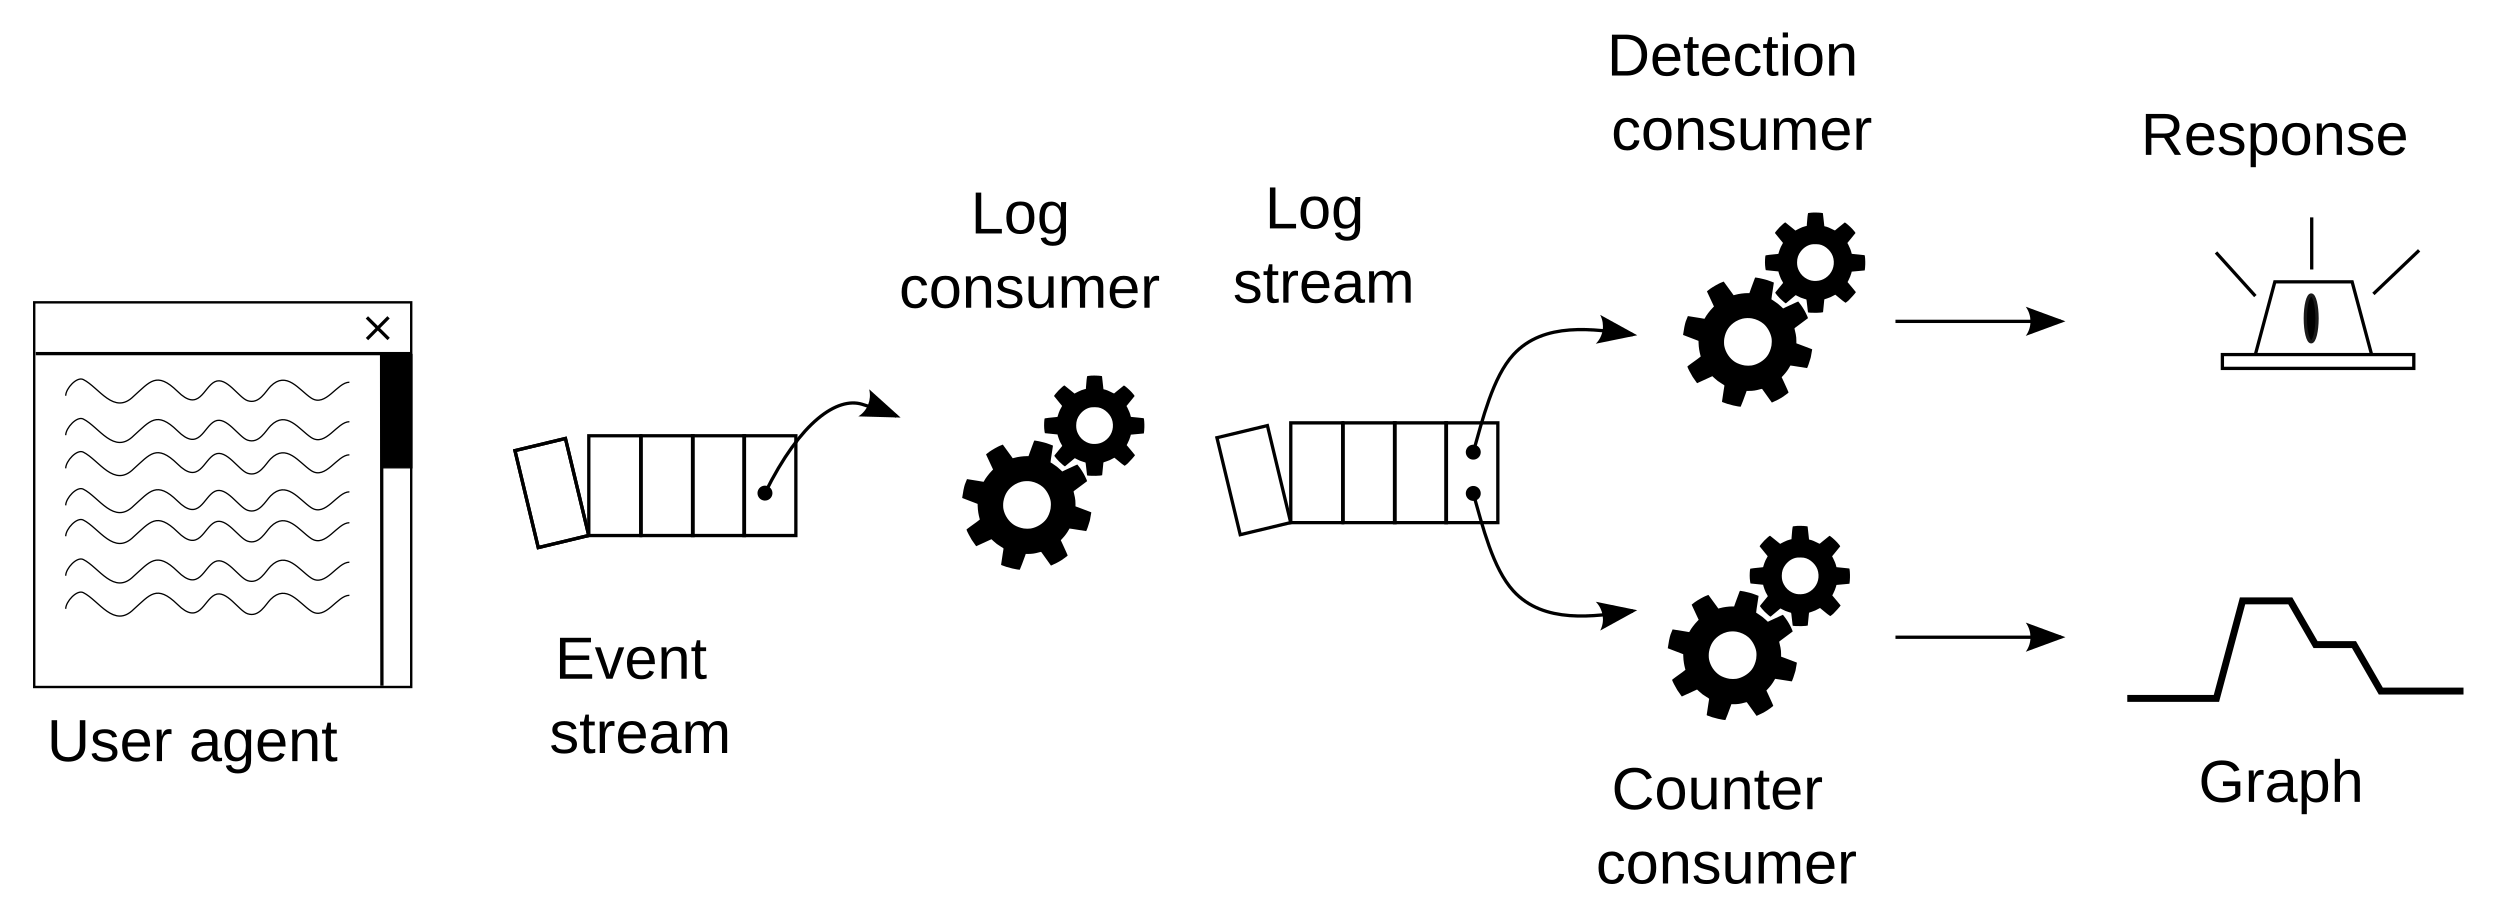
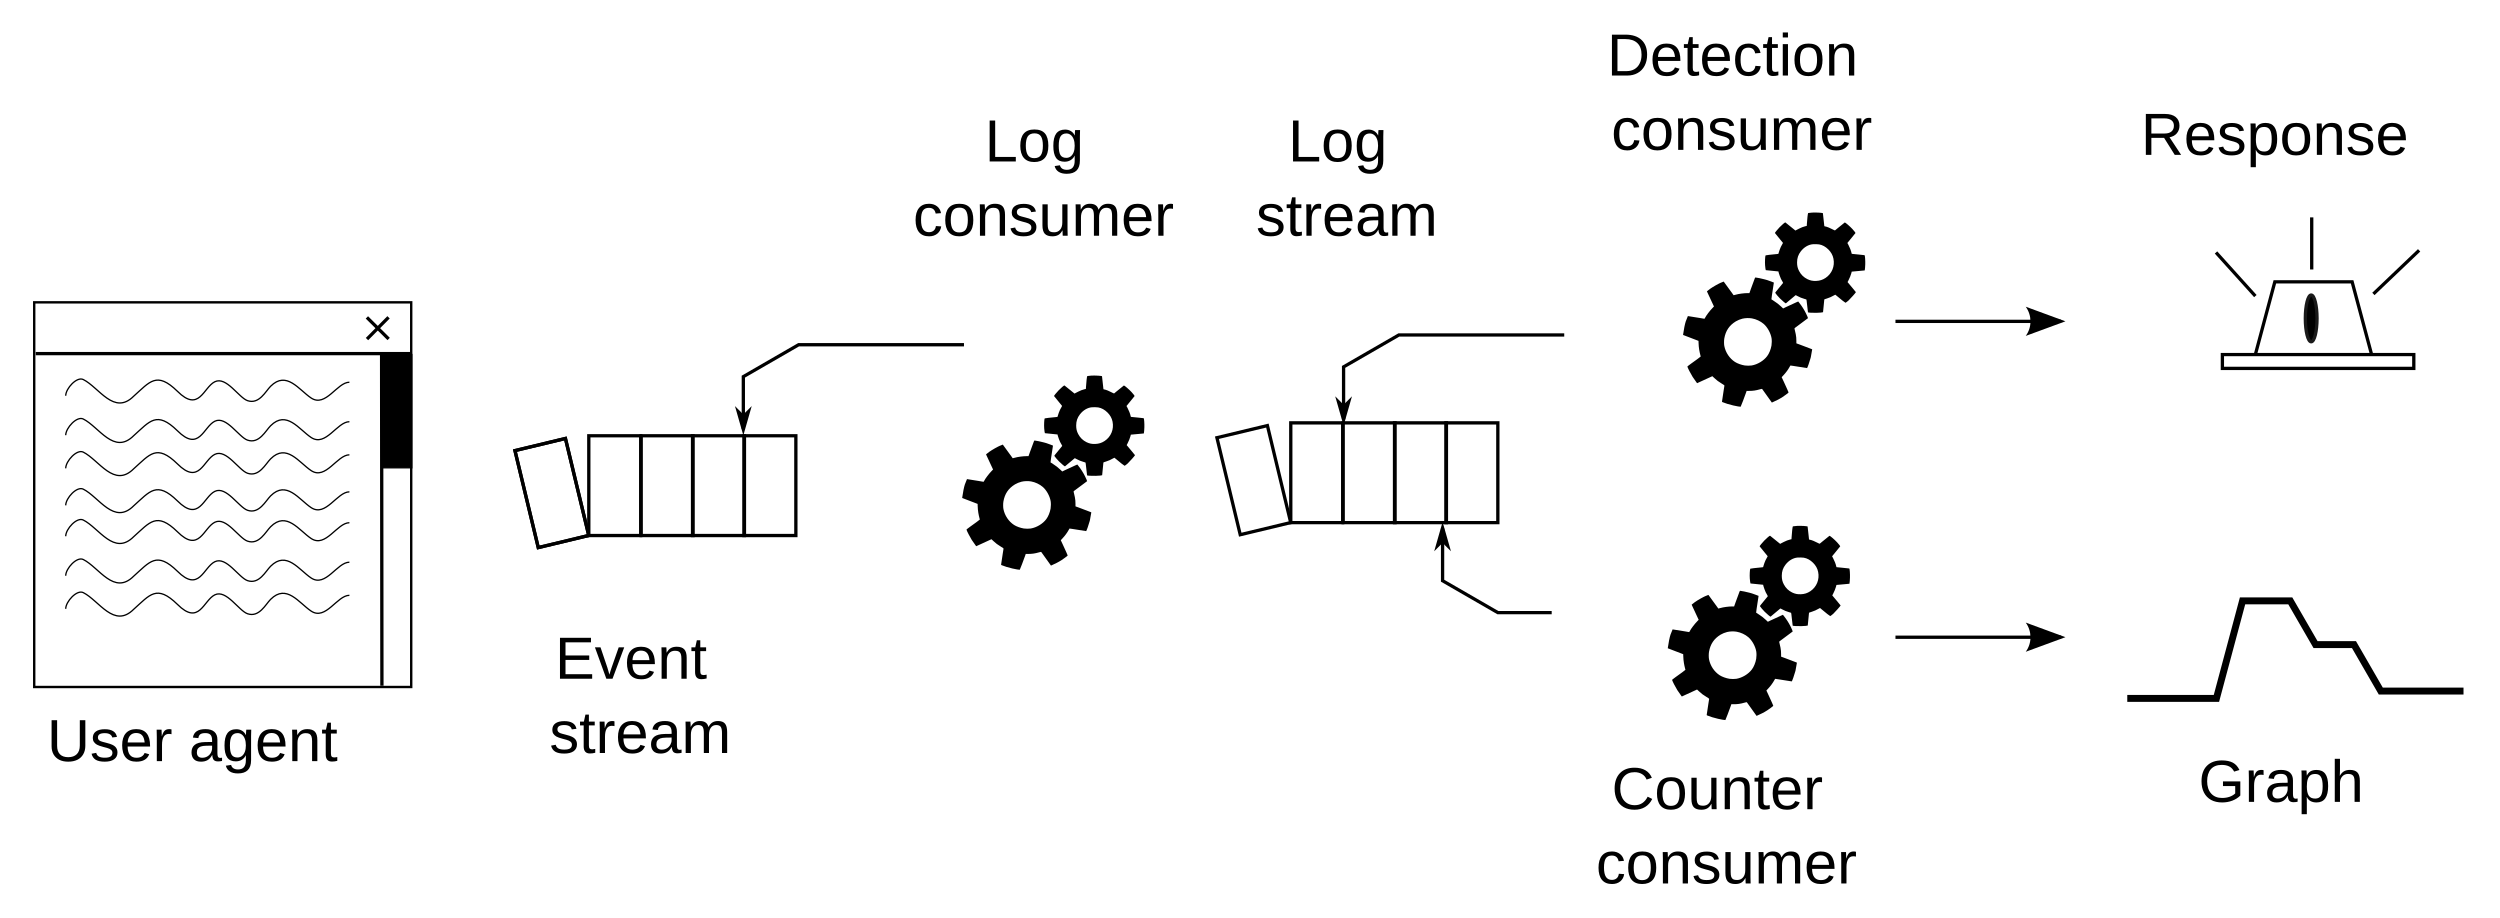
<svg xmlns="http://www.w3.org/2000/svg" width="757.221" height="277.802" id="svg2" version="1.1">
  <defs id="defs4">
+     <marker orient="auto" refY="0.0" refX="0.0" id="Arrow1Mstart" style="overflow:visible">
+       <path id="path3940" d="M 0.0,0.0 L 5.0,-5.0 L -12.5,0.0 L 5.0,5.0 L 0.0,0.0 z " style="fill-rule:evenodd;stroke:#000000;stroke-width:1.0pt" transform="scale(0.4) translate(10,0)" />
+     </marker>
    <marker orient="auto" refY="0" refX="0" id="Arrow2Mend" style="overflow:visible">
      <path id="path4018" style="fill-rule:evenodd;stroke-width:0.625;stroke-linejoin:round" d="M 8.719,4.034 -2.207,0.016 8.719,-4.002 c -1.745,2.372 -1.735,5.617 -6e-7,8.035 z" transform="scale(-0.6,-0.6)" />
    </marker>
    <marker orient="auto" refY="0" refX="0" id="DotM" style="overflow:visible">
      <path id="path4055" d="m -2.5,-1 c 0,2.76 -2.24,5 -5,5 -2.76,0 -5,-2.24 -5,-5 0,-2.76 2.24,-5 5,-5 2.76,0 5,2.24 5,5 z" style="fill-rule:evenodd;stroke:#000000;stroke-width:1pt" transform="matrix(0.4,0,0,0.4,2.96,0.4)" />
    </marker>
    <marker orient="auto" refY="0" refX="0" id="DotS" style="overflow:visible">
      <path id="path4058" d="m -2.5,-1 c 0,2.76 -2.24,5 -5,5 -2.76,0 -5,-2.24 -5,-5 0,-2.76 2.24,-5 5,-5 2.76,0 5,2.24 5,5 z" style="fill-rule:evenodd;stroke:#000000;stroke-width:1pt" transform="matrix(0.2,0,0,0.2,1.48,0.2)" />
    </marker>
    <marker orient="auto" refY="0" refX="0" id="DotL" style="overflow:visible">
      <path id="path4052" d="m -2.5,-1 c 0,2.76 -2.24,5 -5,5 -2.76,0 -5,-2.24 -5,-5 0,-2.76 2.24,-5 5,-5 2.76,0 5,2.24 5,5 z" style="fill-rule:evenodd;stroke:#000000;stroke-width:1pt" transform="matrix(0.8,0,0,0.8,5.92,0.8)" />
    </marker>
    <marker orient="auto" refY="0" refX="0" id="Arrow2Lend" style="overflow:visible">
      <path id="path4012" style="fill-rule:evenodd;stroke-width:0.625;stroke-linejoin:round" d="M 8.719,4.034 -2.207,0.016 8.719,-4.002 c -1.745,2.372 -1.735,5.617 -6e-7,8.035 z" transform="matrix(-1.1,0,0,-1.1,-1.1,0)" />
    </marker>
    <marker orient="auto" refY="0" refX="0" id="Arrow1Mend" style="overflow:visible">
      <path id="path4000" d="M 0,0 5,-5 -12.5,0 5,5 0,0 z" style="fill-rule:evenodd;stroke:#000000;stroke-width:1pt" transform="matrix(-0.4,0,0,-0.4,-4,0)" />
    </marker>
    <marker orient="auto" refY="0" refX="0" id="DotM-3" style="overflow:visible">
      <path id="path4055-6" d="m -2.5,-1 c 0,2.76 -2.24,5 -5,5 -2.76,0 -5,-2.24 -5,-5 0,-2.76 2.24,-5 5,-5 2.76,0 5,2.24 5,5 z" style="fill-rule:evenodd;stroke:#000000;stroke-width:1pt" transform="matrix(0.4,0,0,0.4,2.96,0.4)" />
    </marker>
    <marker orient="auto" refY="0" refX="0" id="Arrow2Lend-7" style="overflow:visible">
      <path id="path4012-5" style="fill-rule:evenodd;stroke-width:0.625;stroke-linejoin:round" d="M 8.719,4.034 -2.207,0.016 8.719,-4.002 c -1.745,2.372 -1.735,5.617 -6e-7,8.035 z" transform="matrix(-1.1,0,0,-1.1,-1.1,0)" />
    </marker>
  </defs>
  <g id="layer1" transform="translate(-50.06803,-364.0163)">
    <g id="g5996" transform="translate(-13.63919,2.727838)">
      <rect y="452.868" x="74.069" height="116.504" width="114.189" id="rect2995" style="fill:none;stroke:#000000;stroke-width:0.723;stroke-linecap:round;stroke-miterlimit:4;stroke-opacity:1;stroke-dasharray:none;stroke-dashoffset:0" />
      <path id="path2997" d="m 74.521,468.393 113.465,0" style="fill:none;stroke:#000000;stroke-width:1px;stroke-linecap:butt;stroke-linejoin:miter;stroke-opacity:1" />
      <g id="g3007" transform="matrix(0.7038927,-0.7103064,0.7103064,0.7038927,-347.8882,283.1407)">
        <path style="fill:none;stroke:#000000;stroke-width:1px;stroke-linecap:butt;stroke-linejoin:miter;stroke-opacity:1" d="m 244.142,493.974 0,9.275" id="path2999" />
        <path id="path3001" d="m 248.779,498.611 -9.275,0" style="fill:none;stroke:#000000;stroke-width:1px;stroke-linecap:butt;stroke-linejoin:miter;stroke-opacity:1" />
      </g>
      <g id="g6732">
        <path id="path3023" d="m 83.608,481.153 c 0.024,-2.223 3.383,-5.878 5.319,-4.91 4.785,2.393 9.328,10.995 15.276,5.046 4.904,-4.365 6.954,-7.618 13.23,-1.5 6.596,6.596 7.879,-1.143 11.321,-2.864 3.503,-1.751 7.286,4.838 9.957,5.728 3.505,1.168 5.449,-2.857 6.956,-4.365 4.826,-4.826 8.601,1.097 12.275,3.546 4.435,2.957 7.867,-4.774 11.593,-4.774" style="fill:none;stroke:#000000;stroke-width:0.4;stroke-linecap:butt;stroke-linejoin:miter;stroke-miterlimit:4;stroke-opacity:1;stroke-dasharray:none" />
        <path style="fill:none;stroke:#000000;stroke-width:0.4;stroke-linecap:butt;stroke-linejoin:miter;stroke-miterlimit:4;stroke-opacity:1;stroke-dasharray:none" d="m 83.608,493.112 c 0.024,-2.223 3.383,-5.878 5.319,-4.91 4.785,2.393 9.328,10.995 15.276,5.046 4.904,-4.365 6.954,-7.618 13.23,-1.5 6.596,6.596 7.879,-1.143 11.321,-2.864 3.503,-1.751 7.286,4.838 9.957,5.728 3.505,1.168 5.449,-2.857 6.956,-4.365 4.826,-4.826 8.601,1.097 12.275,3.546 4.435,2.957 7.867,-4.774 11.593,-4.774" id="path3793" />
        <path id="path3795" d="m 83.608,503.142 c 0.024,-2.223 3.383,-5.878 5.319,-4.91 4.785,2.393 9.328,10.995 15.276,5.046 4.904,-4.365 6.954,-7.618 13.23,-1.5 6.596,6.596 7.879,-1.143 11.321,-2.864 3.503,-1.751 7.286,4.838 9.957,5.728 3.505,1.168 5.449,-2.857 6.956,-4.365 4.826,-4.826 8.601,1.097 12.275,3.546 4.435,2.957 7.867,-4.774 11.593,-4.774" style="fill:none;stroke:#000000;stroke-width:0.4;stroke-linecap:butt;stroke-linejoin:miter;stroke-miterlimit:4;stroke-opacity:1;stroke-dasharray:none" />
        <path style="fill:none;stroke:#000000;stroke-width:0.4;stroke-linecap:butt;stroke-linejoin:miter;stroke-miterlimit:4;stroke-opacity:1;stroke-dasharray:none" d="m 83.608,514.357 c 0.024,-2.223 3.383,-5.878 5.319,-4.91 4.785,2.393 9.328,10.995 15.276,5.046 4.904,-4.365 6.954,-7.618 13.23,-1.5 6.596,6.596 7.879,-1.143 11.321,-2.864 3.503,-1.751 7.286,4.838 9.957,5.728 3.505,1.168 5.449,-2.857 6.956,-4.365 4.826,-4.826 8.601,1.097 12.275,3.546 4.435,2.957 7.867,-4.774 11.593,-4.774" id="path3797" />
      </g>
      <path style="fill:none;stroke:#000000;stroke-width:1px;stroke-linecap:butt;stroke-linejoin:miter;stroke-opacity:1" d="m 179.289,468.733 0.096,100.253" id="path3799" />
      <rect style="fill:#000000;stroke:#000000;stroke-width:0.4;stroke-linecap:round;stroke-miterlimit:4;stroke-opacity:1;stroke-dasharray:none;stroke-dashoffset:0" id="rect3801" width="9.138" height="34.303" x="179.287" y="468.673" />
      <g id="g6738" transform="translate(0,42.55427)">
        <path style="fill:none;stroke:#000000;stroke-width:0.4;stroke-linecap:butt;stroke-linejoin:miter;stroke-miterlimit:4;stroke-opacity:1;stroke-dasharray:none" d="m 83.608,481.153 c 0.024,-2.223 3.383,-5.878 5.319,-4.91 4.785,2.393 9.328,10.995 15.276,5.046 4.904,-4.365 6.954,-7.618 13.23,-1.5 6.596,6.596 7.879,-1.143 11.321,-2.864 3.503,-1.751 7.286,4.838 9.957,5.728 3.505,1.168 5.449,-2.857 6.956,-4.365 4.826,-4.826 8.601,1.097 12.275,3.546 4.435,2.957 7.867,-4.774 11.593,-4.774" id="path6740" />
        <path id="path6742" d="m 83.608,493.112 c 0.024,-2.223 3.383,-5.878 5.319,-4.91 4.785,2.393 9.328,10.995 15.276,5.046 4.904,-4.365 6.954,-7.618 13.23,-1.5 6.596,6.596 7.879,-1.143 11.321,-2.864 3.503,-1.751 7.286,4.838 9.957,5.728 3.505,1.168 5.449,-2.857 6.956,-4.365 4.826,-4.826 8.601,1.097 12.275,3.546 4.435,2.957 7.867,-4.774 11.593,-4.774" style="fill:none;stroke:#000000;stroke-width:0.4;stroke-linecap:butt;stroke-linejoin:miter;stroke-miterlimit:4;stroke-opacity:1;stroke-dasharray:none" />
        <path style="fill:none;stroke:#000000;stroke-width:0.4;stroke-linecap:butt;stroke-linejoin:miter;stroke-miterlimit:4;stroke-opacity:1;stroke-dasharray:none" d="m 83.608,503.142 c 0.024,-2.223 3.383,-5.878 5.319,-4.91 4.785,2.393 9.328,10.995 15.276,5.046 4.904,-4.365 6.954,-7.618 13.23,-1.5 6.596,6.596 7.879,-1.143 11.321,-2.864 3.503,-1.751 7.286,4.838 9.957,5.728 3.505,1.168 5.449,-2.857 6.956,-4.365 4.826,-4.826 8.601,1.097 12.275,3.546 4.435,2.957 7.867,-4.774 11.593,-4.774" id="path6744" />
      </g>
    </g>
    <g transform="matrix(0.0459953,0,0,0.0459953,341.5075,477.7533)" id="g4820">
      <path d="m 850,0.7 c -20.3,1.9 -25.2,2.4 -26.4,2.9 -2.1,0.8 -6.7,40.1 -8.4,71.8 l -0.7,12.9 -11,2.7 c -6,1.5 -14.4,4.1 -18.5,5.8 -10.5,4.3 -33.7,15.4 -39.7,19.1 -2.8,1.7 -5.3,3.1 -5.5,3.1 -0.3,0 -15.1,-12 -32.9,-26.6 -17.8,-14.6 -33,-26.8 -33.6,-27.1 -2.4,-1 -22.9,16.4 -38.2,32.3 -14.7,15.2 -31.5,36.2 -30.3,37.7 4.3,5.7 20.7,25.9 34.7,42.7 9.4,11.3 17.5,21.1 17.9,21.8 0.4,0.8 -0.9,3.8 -3.4,7.8 -6.7,10.6 -14.5,27.1 -18,37.9 -1.8,5.5 -4.3,13.2 -5.6,17.2 -1.3,3.9 -2.4,7.8 -2.4,8.6 0,1.1 -1.9,1.6 -7.2,2.1 -39,3.6 -76.5,7.9 -77.5,9 -3.1,3 -5.1,43.2 -3.4,64.9 1.2,15.1 3.5,31.5 4.6,32.5 0.4,0.5 29.9,3.4 75.7,7.7 l 7.7,0.7 0.6,4.1 c 0.4,2.3 1.5,6.2 2.5,8.7 1,2.5 3.4,9.7 5.4,16.1 3.9,12.1 12,29.3 18.7,39.3 2.2,3.3 3.8,6.5 3.5,7.3 -0.3,0.7 -8.3,10.6 -17.9,22 -26.4,31.6 -34.8,42.3 -34,43.6 3.4,6 19.5,24.9 30.8,36.3 14.9,15 38.2,34.4 39.3,32.8 0.4,-0.6 9.9,-8.6 21.2,-17.9 11.3,-9.3 25,-20.7 30.5,-25.4 5.5,-4.8 10.7,-9.2 11.7,-9.9 1.4,-1.1 3.3,-0.4 13,5.1 13.4,7.6 29.9,14.4 45.9,18.7 6.3,1.7 12.1,3.5 12.7,3.9 0.8,0.5 2.3,10.9 4.2,30.2 3,29.3 5.7,52.4 6.4,54.5 0.8,2.1 31,3.7 56.9,3.1 20.6,-0.5 40.7,-2.4 42.3,-3.9 0.2,-0.3 2,-18 3.9,-39.4 2,-21.4 3.8,-40.4 4.1,-42.2 0.6,-3.8 0.4,-3.7 17.7,-8.8 14.5,-4.3 33.8,-12.8 45.5,-20.1 4.7,-3 9,-5.2 9.6,-4.9 0.6,0.2 6.7,5.2 13.6,11.1 23.2,20 52.2,42.6 53.7,42.1 2.7,-1.1 13.8,-9.6 20,-15.3 12.9,-12 48.3,-52.1 48.3,-54.7 0,-0.3 -11.4,-14.1 -25.2,-30.7 -13.9,-16.5 -26.3,-31.3 -27.5,-32.8 l -2.2,-2.7 5.9,-11.4 c 7.9,-15.1 15.6,-34.4 18.9,-47.1 l 2.6,-10.4 18.5,-1.7 c 10.2,-0.9 29.4,-2.7 42.7,-3.9 l 24.2,-2.3 0.6,-2.6 c 1.3,-6.3 2.6,-21.9 3.1,-38 0.9,-23.7 -1.7,-58.2 -4.4,-59.9 -0.7,-0.4 -19.7,-2.4 -42.4,-4.5 -22.7,-2.1 -41.6,-4 -42,-4.2 -0.4,-0.2 -1.2,-3 -1.8,-6.2 -2.7,-13.7 -11.5,-36.4 -20.6,-53.3 l -6.5,-12.1 3.8,-4.6 c 2.1,-2.6 13.9,-17.1 26.4,-32.3 12.4,-15.2 22.9,-28.1 23.3,-28.8 0.8,-1.2 -7.1,-11.3 -20.3,-26 -14.6,-16.2 -48.1,-45.1 -50.4,-43.4 -8.3,6.3 -38.2,30.5 -48.7,39.4 -7.5,6.2 -14.2,11.9 -15.1,12.6 -1.2,1 -5.4,-0.7 -22.9,-9.6 -15.3,-7.6 -24.7,-11.6 -32.5,-13.9 -6,-1.8 -12,-3.2 -13.2,-3.2 -2.5,0 -2.5,0.3 -4.9,-25.5 C 925.7,46.4 921,4.7 920.6,4.3 919.8,3.5 908,2 895.4,1.1 882.4,0.1 858.2,-0.1 850,0.7 z m 45.5,209.4 c 21.7,3.6 42.7,15.1 61,33.3 17.9,17.8 28.9,37.4 33.5,60.1 10.4,50.1 -9.9,99.8 -52,127.6 -19.2,12.7 -37.8,18.6 -61.6,19.6 -22.2,1 -38.8,-2.4 -57.9,-11.7 -23.9,-11.7 -41.9,-29.3 -54.6,-53.4 -9.6,-18.3 -13.4,-34.3 -13.3,-57.1 0.1,-28.1 7.7,-50.7 24.4,-72.3 21.2,-27.5 50,-44.6 79.5,-47.1 11.1,-0.9 32.9,-0.4 41,1 z" id="path4822" style="fill:#000000;stroke:none" />
      <path d="m 471.6,435.2 c -7.5,19.1 -16.2,42.8 -25.1,68 l -9.8,27.8 -12.2,0 c -23.1,0 -58.3,4.7 -78.8,10.6 -7,2 -12.9,3.5 -13.1,3.3 -0.1,-0.2 -3.6,-5.1 -7.7,-10.9 -14,-20 -57,-79 -57.5,-79 -1,0 -18.1,6.8 -21.9,8.8 -2.2,1.1 -7.4,3.6 -11.5,5.6 -4.1,1.9 -12,6.1 -17.5,9.4 -5.5,3.2 -14.8,8.7 -20.7,12.2 -10.5,6.2 -25,16.6 -34.2,24.5 l -4.6,4.1 12,25.9 c 6.7,14.3 17.1,36.7 23.2,49.8 l 11.1,23.8 -7.6,7.7 c -19.6,20 -43.3,51.1 -51.3,67.5 -1.6,3.2 -3.2,5.7 -3.7,5.7 -0.4,0 -14.6,-2.4 -31.5,-5.4 -32.9,-5.8 -77.3,-12.9 -77.7,-12.4 -0.8,0.8 -10.3,24.8 -14,35.3 -5.1,14.6 -13.5,55.8 -17,84 l -0.6,5 50.8,19.5 50.8,19.5 0.2,9.5 c 0.4,17.1 2.3,38.1 4.4,48.9 1.1,5.8 2.7,14.1 3.5,18.3 0.8,4.3 2.6,11.6 3.9,16.3 1.4,4.7 2.5,9.2 2.5,10 0,0.7 -9.3,8 -20.7,16.1 -11.5,8.1 -31.3,22.4 -44.1,31.8 -20.8,15.2 -23.2,17.3 -22.7,19.3 2.2,8.8 21.6,46.4 34.6,67.2 7.4,11.6 22.3,33 26.4,37.8 l 3,3.4 17.5,-8.1 c 17.2,-8.1 73.6,-33.9 79.6,-36.5 l 3,-1.4 13.5,12.5 c 16.9,15.8 25.3,22.1 48.2,36.1 13.8,8.4 18.2,11.6 18,13 -0.1,1 -2.2,14.2 -4.7,29.3 -4.4,26.6 -11.6,74.8 -11.6,77.3 0,0.7 1.5,1.8 3.3,2.6 22.5,9 42.6,15.2 71.5,22 19.3,4.6 47.3,9.4 48.3,8.3 1.8,-2 26.1,-65.9 35.5,-92.9 l 3.8,-11.3 15.2,0 c 26.2,0 44.7,-2.6 71.2,-10.2 12.2,-3.4 14.6,-3.8 15.7,-2.7 0.7,0.8 15.3,21.2 32.5,45.4 17.2,24.2 31.4,44.2 31.6,44.3 0.3,0.4 9.1,-3.7 36.1,-17 11.2,-5.5 24.3,-13 34.5,-19.7 14.5,-9.6 33.1,-23.3 38.1,-28.1 1.8,-1.6 1.5,-2.5 -8.1,-24.1 -5.5,-12.3 -15.9,-35 -23,-50.4 l -13,-27.9 11.7,-12.6 c 16,-17 30.5,-36.8 40.5,-55.2 2.5,-4.8 5,-8.9 5.4,-9.1 0.4,-0.2 9.5,1.1 20.2,2.9 55.9,9.4 88.3,14.5 89.4,14.1 2.2,-0.9 17.8,-45.3 22.1,-62.7 0.8,-3.6 2,-7.5 2.5,-8.7 0.9,-2.1 7.3,-38.2 8.4,-47.5 l 0.6,-4.7 -4.8,-2.1 c -6.2,-2.8 -48,-18.6 -76.4,-29 l -22.8,-8.3 0,-15.6 c 0,-17.9 -1,-28.1 -4.1,-44.8 -1.8,-9.9 -6.7,-31.4 -8.5,-37.5 -0.4,-1.2 4.4,-5.1 18.8,-15.4 21.7,-15.5 69.5,-51.1 70.3,-52.5 0.7,-1.1 -6.1,-17.1 -14.3,-33.4 -11.6,-23.3 -26.6,-46.8 -42.4,-66.7 l -7.7,-9.7 -13.3,5.8 c -18.4,8.1 -48,21.7 -68.7,31.7 l -17.3,8.4 -13.4,-12.7 c -14.2,-13.4 -31.4,-26.8 -42.9,-33.6 -6,-3.5 -18.3,-11.6 -20.8,-13.7 -0.4,-0.4 1.1,-12.3 3.3,-26.6 11.2,-71.4 13.1,-83.6 12.8,-83.9 -0.2,-0.1 -7.3,-2.9 -15.8,-6.2 -18,-7 -39.9,-14.3 -43.1,-14.3 -1.2,0 -4.7,-0.9 -7.8,-1.9 -8,-2.8 -48.8,-11 -54.6,-11.1 -1.6,0 -2.6,1.6 -4.9,7.2 z m -18.1,262.3 c 27.6,4.9 56.4,18.4 77.2,36.3 24.6,21.2 46,59.9 51.8,93.6 2.2,12.7 2,34.7 -0.4,48.8 -4.4,25.5 -15.4,52.5 -28.5,69.8 -23.1,30.7 -63.1,54.8 -102,61.5 -11.4,1.9 -33.4,1.9 -45.4,0 -22.8,-3.7 -48.6,-13 -64.6,-23.3 -35.6,-23 -62,-62.5 -70.2,-105.2 -2.4,-12.7 -2.4,-35.8 0,-49.5 9,-50.9 32.9,-86.2 76.1,-112.6 11.4,-7 29.3,-14.2 43,-17.5 19.3,-4.6 43.9,-5.3 63,-1.9 z" id="path4824" style="fill:#000000;stroke:none" />
    </g>
-     <text xml:space="preserve" style="font-size:10px;font-style:normal;font-variant:normal;font-weight:normal;font-stretch:normal;text-align:center;line-height:125%;letter-spacing:0px;word-spacing:0px;text-anchor:middle;fill:#000000;fill-opacity:1;stroke:none;font-family:Arial;-inkscape-font-specification:Arial" x="368.858" y="434.737" id="text4826">
-       <tspan id="tspan4828" x="368.858" y="434.737" style="font-size:18px">Log</tspan>
-       <tspan x="368.858" y="457.237" style="font-size:18px" id="tspan4830">consumer</tspan>
+     <text xml:space="preserve" style="font-size:10px;font-style:normal;font-variant:normal;font-weight:normal;font-stretch:normal;text-align:center;line-height:125%;letter-spacing:0px;word-spacing:0px;text-anchor:middle;fill:#000000;fill-opacity:1;stroke:none;font-family:Arial;-inkscape-font-specification:Arial" x="373.081" y="412.923" id="text4826">
+       <tspan id="tspan4828" x="373.081" y="412.923" style="font-size:18px">Log</tspan>
+       <tspan x="373.081" y="435.423" style="font-size:18px" id="tspan4830">consumer</tspan>
    </text>
    <text id="text4893" y="569.596" x="250.935" style="font-size:10px;font-style:normal;font-variant:normal;font-weight:normal;font-stretch:normal;text-align:center;line-height:125%;letter-spacing:0px;word-spacing:0px;text-anchor:middle;fill:#000000;fill-opacity:1;stroke:none;font-family:Arial;-inkscape-font-specification:Arial" xml:space="preserve">
      <tspan style="font-size:18px" y="569.596" x="250.935" id="tspan4895">Event</tspan>
      <tspan id="tspan4897" style="font-size:18px" y="592.096" x="250.935">stream</tspan>
    </text>
    <text id="text4893-0" y="594.55" x="115.273" style="font-size:10px;font-style:normal;font-variant:normal;font-weight:normal;font-stretch:normal;text-align:center;line-height:125%;letter-spacing:0px;word-spacing:0px;text-anchor:middle;fill:#000000;fill-opacity:1;stroke:none;font-family:Arial;-inkscape-font-specification:Arial" xml:space="preserve">
      <tspan id="tspan6048" style="font-size:18px" y="594.55" x="115.273">User agent</tspan>
    </text>
    <g id="g6059" transform="translate(46.29295,-48.6076)">
      <g id="g4859" transform="matrix(0.0459953,0,0,0.0459953,513.5629,476.9817)">
        <path style="fill:#000000;stroke:none" id="path4861" d="m 850,0.7 c -20.3,1.9 -25.2,2.4 -26.4,2.9 -2.1,0.8 -6.7,40.1 -8.4,71.8 l -0.7,12.9 -11,2.7 c -6,1.5 -14.4,4.1 -18.5,5.8 -10.5,4.3 -33.7,15.4 -39.7,19.1 -2.8,1.7 -5.3,3.1 -5.5,3.1 -0.3,0 -15.1,-12 -32.9,-26.6 -17.8,-14.6 -33,-26.8 -33.6,-27.1 -2.4,-1 -22.9,16.4 -38.2,32.3 -14.7,15.2 -31.5,36.2 -30.3,37.7 4.3,5.7 20.7,25.9 34.7,42.7 9.4,11.3 17.5,21.1 17.9,21.8 0.4,0.8 -0.9,3.8 -3.4,7.8 -6.7,10.6 -14.5,27.1 -18,37.9 -1.8,5.5 -4.3,13.2 -5.6,17.2 -1.3,3.9 -2.4,7.8 -2.4,8.6 0,1.1 -1.9,1.6 -7.2,2.1 -39,3.6 -76.5,7.9 -77.5,9 -3.1,3 -5.1,43.2 -3.4,64.9 1.2,15.1 3.5,31.5 4.6,32.5 0.4,0.5 29.9,3.4 75.7,7.7 l 7.7,0.7 0.6,4.1 c 0.4,2.3 1.5,6.2 2.5,8.7 1,2.5 3.4,9.7 5.4,16.1 3.9,12.1 12,29.3 18.7,39.3 2.2,3.3 3.8,6.5 3.5,7.3 -0.3,0.7 -8.3,10.6 -17.9,22 -26.4,31.6 -34.8,42.3 -34,43.6 3.4,6 19.5,24.9 30.8,36.3 14.9,15 38.2,34.4 39.3,32.8 0.4,-0.6 9.9,-8.6 21.2,-17.9 11.3,-9.3 25,-20.7 30.5,-25.4 5.5,-4.8 10.7,-9.2 11.7,-9.9 1.4,-1.1 3.3,-0.4 13,5.1 13.4,7.6 29.9,14.4 45.9,18.7 6.3,1.7 12.1,3.5 12.7,3.9 0.8,0.5 2.3,10.9 4.2,30.2 3,29.3 5.7,52.4 6.4,54.5 0.8,2.1 31,3.7 56.9,3.1 20.6,-0.5 40.7,-2.4 42.3,-3.9 0.2,-0.3 2,-18 3.9,-39.4 2,-21.4 3.8,-40.4 4.1,-42.2 0.6,-3.8 0.4,-3.7 17.7,-8.8 14.5,-4.3 33.8,-12.8 45.5,-20.1 4.7,-3 9,-5.2 9.6,-4.9 0.6,0.2 6.7,5.2 13.6,11.1 23.2,20 52.2,42.6 53.7,42.1 2.7,-1.1 13.8,-9.6 20,-15.3 12.9,-12 48.3,-52.1 48.3,-54.7 0,-0.3 -11.4,-14.1 -25.2,-30.7 -13.9,-16.5 -26.3,-31.3 -27.5,-32.8 l -2.2,-2.7 5.9,-11.4 c 7.9,-15.1 15.6,-34.4 18.9,-47.1 l 2.6,-10.4 18.5,-1.7 c 10.2,-0.9 29.4,-2.7 42.7,-3.9 l 24.2,-2.3 0.6,-2.6 c 1.3,-6.3 2.6,-21.9 3.1,-38 0.9,-23.7 -1.7,-58.2 -4.4,-59.9 -0.7,-0.4 -19.7,-2.4 -42.4,-4.5 -22.7,-2.1 -41.6,-4 -42,-4.2 -0.4,-0.2 -1.2,-3 -1.8,-6.2 -2.7,-13.7 -11.5,-36.4 -20.6,-53.3 l -6.5,-12.1 3.8,-4.6 c 2.1,-2.6 13.9,-17.1 26.4,-32.3 12.4,-15.2 22.9,-28.1 23.3,-28.8 0.8,-1.2 -7.1,-11.3 -20.3,-26 -14.6,-16.2 -48.1,-45.1 -50.4,-43.4 -8.3,6.3 -38.2,30.5 -48.7,39.4 -7.5,6.2 -14.2,11.9 -15.1,12.6 -1.2,1 -5.4,-0.7 -22.9,-9.6 -15.3,-7.6 -24.7,-11.6 -32.5,-13.9 -6,-1.8 -12,-3.2 -13.2,-3.2 -2.5,0 -2.5,0.3 -4.9,-25.5 C 925.7,46.4 921,4.7 920.6,4.3 919.8,3.5 908,2 895.4,1.1 882.4,0.1 858.2,-0.1 850,0.7 z m 45.5,209.4 c 21.7,3.6 42.7,15.1 61,33.3 17.9,17.8 28.9,37.4 33.5,60.1 10.4,50.1 -9.9,99.8 -52,127.6 -19.2,12.7 -37.8,18.6 -61.6,19.6 -22.2,1 -38.8,-2.4 -57.9,-11.7 -23.9,-11.7 -41.9,-29.3 -54.6,-53.4 -9.6,-18.3 -13.4,-34.3 -13.3,-57.1 0.1,-28.1 7.7,-50.7 24.4,-72.3 21.2,-27.5 50,-44.6 79.5,-47.1 11.1,-0.9 32.9,-0.4 41,1 z" />
        <path style="fill:#000000;stroke:none" id="path4863" d="m 471.6,435.2 c -7.5,19.1 -16.2,42.8 -25.1,68 l -9.8,27.8 -12.2,0 c -23.1,0 -58.3,4.7 -78.8,10.6 -7,2 -12.9,3.5 -13.1,3.3 -0.1,-0.2 -3.6,-5.1 -7.7,-10.9 -14,-20 -57,-79 -57.5,-79 -1,0 -18.1,6.8 -21.9,8.8 -2.2,1.1 -7.4,3.6 -11.5,5.6 -4.1,1.9 -12,6.1 -17.5,9.4 -5.5,3.2 -14.8,8.7 -20.7,12.2 -10.5,6.2 -25,16.6 -34.2,24.5 l -4.6,4.1 12,25.9 c 6.7,14.3 17.1,36.7 23.2,49.8 l 11.1,23.8 -7.6,7.7 c -19.6,20 -43.3,51.1 -51.3,67.5 -1.6,3.2 -3.2,5.7 -3.7,5.7 -0.4,0 -14.6,-2.4 -31.5,-5.4 -32.9,-5.8 -77.3,-12.9 -77.7,-12.4 -0.8,0.8 -10.3,24.8 -14,35.3 -5.1,14.6 -13.5,55.8 -17,84 l -0.6,5 50.8,19.5 50.8,19.5 0.2,9.5 c 0.4,17.1 2.3,38.1 4.4,48.9 1.1,5.8 2.7,14.1 3.5,18.3 0.8,4.3 2.6,11.6 3.9,16.3 1.4,4.7 2.5,9.2 2.5,10 0,0.7 -9.3,8 -20.7,16.1 -11.5,8.1 -31.3,22.4 -44.1,31.8 -20.8,15.2 -23.2,17.3 -22.7,19.3 2.2,8.8 21.6,46.4 34.6,67.2 7.4,11.6 22.3,33 26.4,37.8 l 3,3.4 17.5,-8.1 c 17.2,-8.1 73.6,-33.9 79.6,-36.5 l 3,-1.4 13.5,12.5 c 16.9,15.8 25.3,22.1 48.2,36.1 13.8,8.4 18.2,11.6 18,13 -0.1,1 -2.2,14.2 -4.7,29.3 -4.4,26.6 -11.6,74.8 -11.6,77.3 0,0.7 1.5,1.8 3.3,2.6 22.5,9 42.6,15.2 71.5,22 19.3,4.6 47.3,9.4 48.3,8.3 1.8,-2 26.1,-65.9 35.5,-92.9 l 3.8,-11.3 15.2,0 c 26.2,0 44.7,-2.6 71.2,-10.2 12.2,-3.4 14.6,-3.8 15.7,-2.7 0.7,0.8 15.3,21.2 32.5,45.4 17.2,24.2 31.4,44.2 31.6,44.3 0.3,0.4 9.1,-3.7 36.1,-17 11.2,-5.5 24.3,-13 34.5,-19.7 14.5,-9.6 33.1,-23.3 38.1,-28.1 1.8,-1.6 1.5,-2.5 -8.1,-24.1 -5.5,-12.3 -15.9,-35 -23,-50.4 l -13,-27.9 11.7,-12.6 c 16,-17 30.5,-36.8 40.5,-55.2 2.5,-4.8 5,-8.9 5.4,-9.1 0.4,-0.2 9.5,1.1 20.2,2.9 55.9,9.4 88.3,14.5 89.4,14.1 2.2,-0.9 17.8,-45.3 22.1,-62.7 0.8,-3.6 2,-7.5 2.5,-8.7 0.9,-2.1 7.3,-38.2 8.4,-47.5 l 0.6,-4.7 -4.8,-2.1 c -6.2,-2.8 -48,-18.6 -76.4,-29 l -22.8,-8.3 0,-15.6 c 0,-17.9 -1,-28.1 -4.1,-44.8 -1.8,-9.9 -6.7,-31.4 -8.5,-37.5 -0.4,-1.2 4.4,-5.1 18.8,-15.4 21.7,-15.5 69.5,-51.1 70.3,-52.5 0.7,-1.1 -6.1,-17.1 -14.3,-33.4 -11.6,-23.3 -26.6,-46.8 -42.4,-66.7 l -7.7,-9.7 -13.3,5.8 c -18.4,8.1 -48,21.7 -68.7,31.7 l -17.3,8.4 -13.4,-12.7 c -14.2,-13.4 -31.4,-26.8 -42.9,-33.6 -6,-3.5 -18.3,-11.6 -20.8,-13.7 -0.4,-0.4 1.1,-12.3 3.3,-26.6 11.2,-71.4 13.1,-83.6 12.8,-83.9 -0.2,-0.1 -7.3,-2.9 -15.8,-6.2 -18,-7 -39.9,-14.3 -43.1,-14.3 -1.2,0 -4.7,-0.9 -7.8,-1.9 -8,-2.8 -48.8,-11 -54.6,-11.1 -1.6,0 -2.6,1.6 -4.9,7.2 z m -18.1,262.3 c 27.6,4.9 56.4,18.4 77.2,36.3 24.6,21.2 46,59.9 51.8,93.6 2.2,12.7 2,34.7 -0.4,48.8 -4.4,25.5 -15.4,52.5 -28.5,69.8 -23.1,30.7 -63.1,54.8 -102,61.5 -11.4,1.9 -33.4,1.9 -45.4,0 -22.8,-3.7 -48.6,-13 -64.6,-23.3 -35.6,-23 -62,-62.5 -70.2,-105.2 -2.4,-12.7 -2.4,-35.8 0,-49.5 9,-50.9 32.9,-86.2 76.1,-112.6 11.4,-7 29.3,-14.2 43,-17.5 19.3,-4.6 43.9,-5.3 63,-1.9 z" />
      </g>
      <text id="text4865" y="435.509" x="541.052" style="font-size:10px;font-style:normal;font-variant:normal;font-weight:normal;font-stretch:normal;text-align:center;line-height:125%;letter-spacing:0px;word-spacing:0px;text-anchor:middle;fill:#000000;fill-opacity:1;stroke:none;font-family:Arial;-inkscape-font-specification:Arial" xml:space="preserve">
        <tspan style="font-size:18px" y="435.509" x="541.052" id="tspan4867">Detection</tspan>
        <tspan id="tspan4869" style="font-size:18px" y="458.009" x="541.052">consumer</tspan>
      </text>
    </g>
    <g id="g5936">
      <g id="g4923" transform="matrix(0.7992188,0,0,0.7992188,153.7959,315.3533)">
        <rect y="226.033" x="93.357" height="37.806" width="19.675" id="rect4913" style="fill:none;stroke:#000000;stroke-width:1.251;stroke-linecap:round;stroke-miterlimit:4;stroke-opacity:1;stroke-dasharray:none;stroke-dashoffset:0" />
        <rect style="fill:none;stroke:#000000;stroke-width:1.251;stroke-linecap:round;stroke-miterlimit:4;stroke-opacity:1;stroke-dasharray:none;stroke-dashoffset:0" id="rect4915" width="19.675" height="37.806" x="113.191" y="226.033" />
        <rect y="226.033" x="132.672" height="37.806" width="19.675" id="rect4917" style="fill:none;stroke:#000000;stroke-width:1.251;stroke-linecap:round;stroke-miterlimit:4;stroke-opacity:1;stroke-dasharray:none;stroke-dashoffset:0" />
        <rect style="fill:none;stroke:#000000;stroke-width:1.251;stroke-linecap:round;stroke-miterlimit:4;stroke-opacity:1;stroke-dasharray:none;stroke-dashoffset:0" id="rect4919" width="19.675" height="37.806" x="152.154" y="226.033" />
        <g id="g6012">
          <g id="g6009">
            <rect transform="matrix(0.9723254,-0.2336306,0.2336306,0.9723254,0,0)" style="fill:none;stroke:#000000;stroke-width:1.251;stroke-linecap:round;stroke-miterlimit:4;stroke-opacity:1;stroke-dasharray:none;stroke-dashoffset:0" id="rect4921" width="19.675" height="37.806" x="9.44" y="240.518" />
          </g>
        </g>
        <g id="g6016">
          <g id="g6018">
            <rect y="240.518" x="9.44" height="37.806" width="19.675" id="rect6020" style="fill:none;stroke:#000000;stroke-width:1.251;stroke-linecap:round;stroke-miterlimit:4;stroke-opacity:1;stroke-dasharray:none;stroke-dashoffset:0" transform="matrix(0.9723254,-0.2336306,0.2336306,0.9723254,0,0)" />
          </g>
        </g>
      </g>
-       <path style="fill:none;stroke:#000000;stroke-width:1px;stroke-linecap:butt;stroke-linejoin:miter;stroke-opacity:1;marker-start:url(#DotM);marker-end:url(#Arrow2Lend)" d="m 281.786,513.341 c 10.848,-21.993 22.012,-29.07 29.324,-26.897 6.102,1.814 10.502,3.574 10.502,3.574" id="path4930" />
    </g>
-     <g id="g6067" transform="translate(18.51718,-2.314648)">
-       <text xml:space="preserve" style="font-size:10px;font-style:normal;font-variant:normal;font-weight:normal;font-stretch:normal;text-align:center;line-height:125%;letter-spacing:0px;word-spacing:0px;text-anchor:middle;fill:#000000;fill-opacity:1;stroke:none;font-family:Arial;-inkscape-font-specification:Arial" x="442.224" y="435.509" id="text4899">
-         <tspan id="tspan4901" x="442.224" y="435.509" style="font-size:18px">Log</tspan>
-         <tspan x="442.224" y="458.009" style="font-size:18px" id="tspan4903">stream</tspan>
-       </text>
-       <g id="g5936-3" transform="translate(183.3018,-1.589561)">
-         <g transform="matrix(0.7992188,0,0,0.7992188,164.5975,315.3533)" id="g4923-5">
-           <rect style="fill:none;stroke:#000000;stroke-width:1.251;stroke-linecap:round;stroke-miterlimit:4;stroke-opacity:1;stroke-dasharray:none;stroke-dashoffset:0" id="rect4913-6" width="19.675" height="37.806" x="93.357" y="226.033" />
-           <rect y="226.033" x="113.191" height="37.806" width="19.675" id="rect4915-2" style="fill:none;stroke:#000000;stroke-width:1.251;stroke-linecap:round;stroke-miterlimit:4;stroke-opacity:1;stroke-dasharray:none;stroke-dashoffset:0" />
-           <rect style="fill:none;stroke:#000000;stroke-width:1.251;stroke-linecap:round;stroke-miterlimit:4;stroke-opacity:1;stroke-dasharray:none;stroke-dashoffset:0" id="rect4917-9" width="19.675" height="37.806" x="132.672" y="226.033" />
-           <rect y="226.033" x="152.154" height="37.806" width="19.675" id="rect4919-1" style="fill:none;stroke:#000000;stroke-width:1.251;stroke-linecap:round;stroke-miterlimit:4;stroke-opacity:1;stroke-dasharray:none;stroke-dashoffset:0" />
-           <rect y="240.518" x="9.44" height="37.806" width="19.675" id="rect4921-2" style="fill:none;stroke:#000000;stroke-width:1.251;stroke-linecap:round;stroke-miterlimit:4;stroke-opacity:1;stroke-dasharray:none;stroke-dashoffset:0" transform="matrix(0.9723254,-0.2336306,0.2336306,0.9723254,0,0)" />
-         </g>
-         <path id="path4930-7" d="m 294.497,504.838 c 2.816,-9.872 5.894,-22.68 12.142,-29.511 9.162,-10.017 24.275,-7.853 36.191,-6.041" style="fill:none;stroke:#000000;stroke-width:1px;stroke-linecap:butt;stroke-linejoin:miter;stroke-opacity:1;marker-start:url(#DotM);marker-end:url(#Arrow2Lend)" />
-         <path style="fill:none;stroke:#000000;stroke-width:1px;stroke-linecap:butt;stroke-linejoin:miter;stroke-opacity:1;marker-start:url(#DotM);marker-end:url(#Arrow2Lend)" d="m 294.497,517.41 c 2.816,9.872 5.894,22.68 12.142,29.511 9.162,10.017 24.275,7.853 36.191,6.041" id="path6253" />
+     <text id="text4899" y="412.923" x="464.965" style="font-size:10px;font-style:normal;font-variant:normal;font-weight:normal;font-stretch:normal;text-align:center;line-height:125%;letter-spacing:0px;word-spacing:0px;text-anchor:middle;fill:#000000;fill-opacity:1;stroke:none;font-family:Arial;-inkscape-font-specification:Arial" xml:space="preserve">
+       <tspan style="font-size:18px" y="412.923" x="464.965" id="tspan4901">Log</tspan>
+       <tspan id="tspan4903" style="font-size:18px" y="435.423" x="464.965">stream</tspan>
+     </text>
+     <g transform="translate(201.819,-3.904209)" id="g5936-3">
+       <g id="g4923-5" transform="matrix(0.7992188,0,0,0.7992188,164.5975,315.3533)">
+         <rect y="226.033" x="93.357" height="37.806" width="19.675" id="rect4913-6" style="fill:none;stroke:#000000;stroke-width:1.251;stroke-linecap:round;stroke-miterlimit:4;stroke-opacity:1;stroke-dasharray:none;stroke-dashoffset:0" />
+         <rect style="fill:none;stroke:#000000;stroke-width:1.251;stroke-linecap:round;stroke-miterlimit:4;stroke-opacity:1;stroke-dasharray:none;stroke-dashoffset:0" id="rect4915-2" width="19.675" height="37.806" x="113.191" y="226.033" />
+         <rect y="226.033" x="132.672" height="37.806" width="19.675" id="rect4917-9" style="fill:none;stroke:#000000;stroke-width:1.251;stroke-linecap:round;stroke-miterlimit:4;stroke-opacity:1;stroke-dasharray:none;stroke-dashoffset:0" />
+         <rect style="fill:none;stroke:#000000;stroke-width:1.251;stroke-linecap:round;stroke-miterlimit:4;stroke-opacity:1;stroke-dasharray:none;stroke-dashoffset:0" id="rect4919-1" width="19.675" height="37.806" x="152.154" y="226.033" />
+         <rect transform="matrix(0.9723254,-0.2336306,0.2336306,0.9723254,0,0)" style="fill:none;stroke:#000000;stroke-width:1.251;stroke-linecap:round;stroke-miterlimit:4;stroke-opacity:1;stroke-dasharray:none;stroke-dashoffset:0" id="rect4921-2" width="19.675" height="37.806" x="9.44" y="240.518" />
      </g>
    </g>
    <g transform="translate(41.66365,46.29295)" id="g6237">
      <g transform="matrix(0.0459953,0,0,0.0459953,513.5629,476.9817)" id="g6239">
        <path d="m 850,0.7 c -20.3,1.9 -25.2,2.4 -26.4,2.9 -2.1,0.8 -6.7,40.1 -8.4,71.8 l -0.7,12.9 -11,2.7 c -6,1.5 -14.4,4.1 -18.5,5.8 -10.5,4.3 -33.7,15.4 -39.7,19.1 -2.8,1.7 -5.3,3.1 -5.5,3.1 -0.3,0 -15.1,-12 -32.9,-26.6 -17.8,-14.6 -33,-26.8 -33.6,-27.1 -2.4,-1 -22.9,16.4 -38.2,32.3 -14.7,15.2 -31.5,36.2 -30.3,37.7 4.3,5.7 20.7,25.9 34.7,42.7 9.4,11.3 17.5,21.1 17.9,21.8 0.4,0.8 -0.9,3.8 -3.4,7.8 -6.7,10.6 -14.5,27.1 -18,37.9 -1.8,5.5 -4.3,13.2 -5.6,17.2 -1.3,3.9 -2.4,7.8 -2.4,8.6 0,1.1 -1.9,1.6 -7.2,2.1 -39,3.6 -76.5,7.9 -77.5,9 -3.1,3 -5.1,43.2 -3.4,64.9 1.2,15.1 3.5,31.5 4.6,32.5 0.4,0.5 29.9,3.4 75.7,7.7 l 7.7,0.7 0.6,4.1 c 0.4,2.3 1.5,6.2 2.5,8.7 1,2.5 3.4,9.7 5.4,16.1 3.9,12.1 12,29.3 18.7,39.3 2.2,3.3 3.8,6.5 3.5,7.3 -0.3,0.7 -8.3,10.6 -17.9,22 -26.4,31.6 -34.8,42.3 -34,43.6 3.4,6 19.5,24.9 30.8,36.3 14.9,15 38.2,34.4 39.3,32.8 0.4,-0.6 9.9,-8.6 21.2,-17.9 11.3,-9.3 25,-20.7 30.5,-25.4 5.5,-4.8 10.7,-9.2 11.7,-9.9 1.4,-1.1 3.3,-0.4 13,5.1 13.4,7.6 29.9,14.4 45.9,18.7 6.3,1.7 12.1,3.5 12.7,3.9 0.8,0.5 2.3,10.9 4.2,30.2 3,29.3 5.7,52.4 6.4,54.5 0.8,2.1 31,3.7 56.9,3.1 20.6,-0.5 40.7,-2.4 42.3,-3.9 0.2,-0.3 2,-18 3.9,-39.4 2,-21.4 3.8,-40.4 4.1,-42.2 0.6,-3.8 0.4,-3.7 17.7,-8.8 14.5,-4.3 33.8,-12.8 45.5,-20.1 4.7,-3 9,-5.2 9.6,-4.9 0.6,0.2 6.7,5.2 13.6,11.1 23.2,20 52.2,42.6 53.7,42.1 2.7,-1.1 13.8,-9.6 20,-15.3 12.9,-12 48.3,-52.1 48.3,-54.7 0,-0.3 -11.4,-14.1 -25.2,-30.7 -13.9,-16.5 -26.3,-31.3 -27.5,-32.8 l -2.2,-2.7 5.9,-11.4 c 7.9,-15.1 15.6,-34.4 18.9,-47.1 l 2.6,-10.4 18.5,-1.7 c 10.2,-0.9 29.4,-2.7 42.7,-3.9 l 24.2,-2.3 0.6,-2.6 c 1.3,-6.3 2.6,-21.9 3.1,-38 0.9,-23.7 -1.7,-58.2 -4.4,-59.9 -0.7,-0.4 -19.7,-2.4 -42.4,-4.5 -22.7,-2.1 -41.6,-4 -42,-4.2 -0.4,-0.2 -1.2,-3 -1.8,-6.2 -2.7,-13.7 -11.5,-36.4 -20.6,-53.3 l -6.5,-12.1 3.8,-4.6 c 2.1,-2.6 13.9,-17.1 26.4,-32.3 12.4,-15.2 22.9,-28.1 23.3,-28.8 0.8,-1.2 -7.1,-11.3 -20.3,-26 -14.6,-16.2 -48.1,-45.1 -50.4,-43.4 -8.3,6.3 -38.2,30.5 -48.7,39.4 -7.5,6.2 -14.2,11.9 -15.1,12.6 -1.2,1 -5.4,-0.7 -22.9,-9.6 -15.3,-7.6 -24.7,-11.6 -32.5,-13.9 -6,-1.8 -12,-3.2 -13.2,-3.2 -2.5,0 -2.5,0.3 -4.9,-25.5 C 925.7,46.4 921,4.7 920.6,4.3 919.8,3.5 908,2 895.4,1.1 882.4,0.1 858.2,-0.1 850,0.7 z m 45.5,209.4 c 21.7,3.6 42.7,15.1 61,33.3 17.9,17.8 28.9,37.4 33.5,60.1 10.4,50.1 -9.9,99.8 -52,127.6 -19.2,12.7 -37.8,18.6 -61.6,19.6 -22.2,1 -38.8,-2.4 -57.9,-11.7 -23.9,-11.7 -41.9,-29.3 -54.6,-53.4 -9.6,-18.3 -13.4,-34.3 -13.3,-57.1 0.1,-28.1 7.7,-50.7 24.4,-72.3 21.2,-27.5 50,-44.6 79.5,-47.1 11.1,-0.9 32.9,-0.4 41,1 z" id="path6241" style="fill:#000000;stroke:none" />
        <path d="m 471.6,435.2 c -7.5,19.1 -16.2,42.8 -25.1,68 l -9.8,27.8 -12.2,0 c -23.1,0 -58.3,4.7 -78.8,10.6 -7,2 -12.9,3.5 -13.1,3.3 -0.1,-0.2 -3.6,-5.1 -7.7,-10.9 -14,-20 -57,-79 -57.5,-79 -1,0 -18.1,6.8 -21.9,8.8 -2.2,1.1 -7.4,3.6 -11.5,5.6 -4.1,1.9 -12,6.1 -17.5,9.4 -5.5,3.2 -14.8,8.7 -20.7,12.2 -10.5,6.2 -25,16.6 -34.2,24.5 l -4.6,4.1 12,25.9 c 6.7,14.3 17.1,36.7 23.2,49.8 l 11.1,23.8 -7.6,7.7 c -19.6,20 -43.3,51.1 -51.3,67.5 -1.6,3.2 -3.2,5.7 -3.7,5.7 -0.4,0 -14.6,-2.4 -31.5,-5.4 -32.9,-5.8 -77.3,-12.9 -77.7,-12.4 -0.8,0.8 -10.3,24.8 -14,35.3 -5.1,14.6 -13.5,55.8 -17,84 l -0.6,5 50.8,19.5 50.8,19.5 0.2,9.5 c 0.4,17.1 2.3,38.1 4.4,48.9 1.1,5.8 2.7,14.1 3.5,18.3 0.8,4.3 2.6,11.6 3.9,16.3 1.4,4.7 2.5,9.2 2.5,10 0,0.7 -9.3,8 -20.7,16.1 -11.5,8.1 -31.3,22.4 -44.1,31.8 -20.8,15.2 -23.2,17.3 -22.7,19.3 2.2,8.8 21.6,46.4 34.6,67.2 7.4,11.6 22.3,33 26.4,37.8 l 3,3.4 17.5,-8.1 c 17.2,-8.1 73.6,-33.9 79.6,-36.5 l 3,-1.4 13.5,12.5 c 16.9,15.8 25.3,22.1 48.2,36.1 13.8,8.4 18.2,11.6 18,13 -0.1,1 -2.2,14.2 -4.7,29.3 -4.4,26.6 -11.6,74.8 -11.6,77.3 0,0.7 1.5,1.8 3.3,2.6 22.5,9 42.6,15.2 71.5,22 19.3,4.6 47.3,9.4 48.3,8.3 1.8,-2 26.1,-65.9 35.5,-92.9 l 3.8,-11.3 15.2,0 c 26.2,0 44.7,-2.6 71.2,-10.2 12.2,-3.4 14.6,-3.8 15.7,-2.7 0.7,0.8 15.3,21.2 32.5,45.4 17.2,24.2 31.4,44.2 31.6,44.3 0.3,0.4 9.1,-3.7 36.1,-17 11.2,-5.5 24.3,-13 34.5,-19.7 14.5,-9.6 33.1,-23.3 38.1,-28.1 1.8,-1.6 1.5,-2.5 -8.1,-24.1 -5.5,-12.3 -15.9,-35 -23,-50.4 l -13,-27.9 11.7,-12.6 c 16,-17 30.5,-36.8 40.5,-55.2 2.5,-4.8 5,-8.9 5.4,-9.1 0.4,-0.2 9.5,1.1 20.2,2.9 55.9,9.4 88.3,14.5 89.4,14.1 2.2,-0.9 17.8,-45.3 22.1,-62.7 0.8,-3.6 2,-7.5 2.5,-8.7 0.9,-2.1 7.3,-38.2 8.4,-47.5 l 0.6,-4.7 -4.8,-2.1 c -6.2,-2.8 -48,-18.6 -76.4,-29 l -22.8,-8.3 0,-15.6 c 0,-17.9 -1,-28.1 -4.1,-44.8 -1.8,-9.9 -6.7,-31.4 -8.5,-37.5 -0.4,-1.2 4.4,-5.1 18.8,-15.4 21.7,-15.5 69.5,-51.1 70.3,-52.5 0.7,-1.1 -6.1,-17.1 -14.3,-33.4 -11.6,-23.3 -26.6,-46.8 -42.4,-66.7 l -7.7,-9.7 -13.3,5.8 c -18.4,8.1 -48,21.7 -68.7,31.7 l -17.3,8.4 -13.4,-12.7 c -14.2,-13.4 -31.4,-26.8 -42.9,-33.6 -6,-3.5 -18.3,-11.6 -20.8,-13.7 -0.4,-0.4 1.1,-12.3 3.3,-26.6 11.2,-71.4 13.1,-83.6 12.8,-83.9 -0.2,-0.1 -7.3,-2.9 -15.8,-6.2 -18,-7 -39.9,-14.3 -43.1,-14.3 -1.2,0 -4.7,-0.9 -7.8,-1.9 -8,-2.8 -48.8,-11 -54.6,-11.1 -1.6,0 -2.6,1.6 -4.9,7.2 z m -18.1,262.3 c 27.6,4.9 56.4,18.4 77.2,36.3 24.6,21.2 46,59.9 51.8,93.6 2.2,12.7 2,34.7 -0.4,48.8 -4.4,25.5 -15.4,52.5 -28.5,69.8 -23.1,30.7 -63.1,54.8 -102,61.5 -11.4,1.9 -33.4,1.9 -45.4,0 -22.8,-3.7 -48.6,-13 -64.6,-23.3 -35.6,-23 -62,-62.5 -70.2,-105.2 -2.4,-12.7 -2.4,-35.8 0,-49.5 9,-50.9 32.9,-86.2 76.1,-112.6 11.4,-7 29.3,-14.2 43,-17.5 19.3,-4.6 43.9,-5.3 63,-1.9 z" id="path6243" style="fill:#000000;stroke:none" />
      </g>
      <text xml:space="preserve" style="font-size:10px;font-style:normal;font-variant:normal;font-weight:normal;font-stretch:normal;text-align:center;line-height:125%;letter-spacing:0px;word-spacing:0px;text-anchor:middle;fill:#000000;fill-opacity:1;stroke:none;font-family:Arial;-inkscape-font-specification:Arial" x="541.052" y="562.814" id="text6245">
        <tspan id="tspan6247" x="541.052" y="562.814" style="font-size:18px">Counter</tspan>
        <tspan x="541.052" y="585.314" style="font-size:18px" id="tspan6249">consumer</tspan>
      </text>
      <path style="fill:none;stroke:#000000;stroke-width:1px;stroke-linecap:butt;stroke-linejoin:miter;stroke-opacity:1;marker-end:url(#Arrow2Lend-7)" d="m 624.183,461.356 50.151,0" id="path6257" transform="translate(-41.66365,-46.29295)" />
      <text xml:space="preserve" style="font-size:10px;font-style:normal;font-variant:normal;font-weight:normal;font-stretch:normal;text-align:center;line-height:125%;letter-spacing:0px;word-spacing:0px;text-anchor:middle;fill:#000000;fill-opacity:1;stroke:none;font-family:Arial;-inkscape-font-specification:Arial" x="719.084" y="468.3" id="text6653" transform="translate(-41.66365,-46.29295)">
        <tspan id="tspan6655" x="719.084" y="468.3" />
      </text>
      <path id="path6685" d="m 582.52,510.735 50.151,0" style="fill:none;stroke:#000000;stroke-width:1px;stroke-linecap:butt;stroke-linejoin:miter;stroke-opacity:1;marker-end:url(#Arrow2Lend-7)" />
    </g>
    <text xml:space="preserve" style="font-size:10px;font-style:normal;font-variant:normal;font-weight:normal;font-stretch:normal;text-align:center;line-height:125%;letter-spacing:0px;word-spacing:0px;text-anchor:middle;fill:#000000;fill-opacity:1;stroke:none;font-family:Arial;-inkscape-font-specification:Arial" x="746.008" y="410.921" id="text4826-6">
      <tspan x="746.008" y="410.921" style="font-size:18px" id="tspan4830-6">Response</tspan>
    </text>
    <path style="fill:none;stroke:#000000;stroke-width:2.1;stroke-linecap:butt;stroke-linejoin:miter;stroke-miterlimit:4;stroke-opacity:1;stroke-dasharray:none" d="m 694.394,575.545 27.004,0 7.912,-29.528 14.463,0 7.647,13.246 11.641,0 8.118,14.061 25.058,0" id="path6683" />
    <text id="text6687" y="606.895" x="747.937" style="font-size:10px;font-style:normal;font-variant:normal;font-weight:normal;font-stretch:normal;text-align:center;line-height:125%;letter-spacing:0px;word-spacing:0px;text-anchor:middle;fill:#000000;fill-opacity:1;stroke:none;font-family:Arial;-inkscape-font-specification:Arial" xml:space="preserve">
      <tspan id="tspan6689" style="font-size:18px" y="606.895" x="747.937">Graph</tspan>
    </text>
    <g id="g6705" transform="matrix(0.8349393,0,0,0.8349393,145.4522,173.5343)">
      <path id="path6693" d="m 703.926,356.761 7.068,-26.378 28.037,0 7.111,26.54" style="fill:none;stroke:#000000;stroke-width:1.198px;stroke-linecap:butt;stroke-linejoin:miter;stroke-opacity:1" />
      <rect y="356.761" x="691.967" height="5.015" width="69.439" id="rect6695" style="fill:none;stroke:#000000;stroke-width:1.198;stroke-linecap:round;stroke-miterlimit:4;stroke-opacity:1;stroke-dasharray:none;stroke-dashoffset:0" />
      <path transform="translate(60.06803,374.0163)" id="path6697" d="m 629.584,-54.29 14.274,15.817" style="fill:none;stroke:#000000;stroke-width:1.198px;stroke-linecap:butt;stroke-linejoin:miter;stroke-opacity:1" />
      <path transform="translate(60.06803,374.0163)" id="path6699" d="m 664.304,-67.02 0,18.903" style="fill:none;stroke:#000000;stroke-width:1.198px;stroke-linecap:butt;stroke-linejoin:miter;stroke-opacity:1" />
      <path transform="translate(60.06803,374.0163)" id="path6701" d="m 686.679,-39.245 16.588,-15.817" style="fill:none;stroke:#000000;stroke-width:1.198px;stroke-linecap:butt;stroke-linejoin:miter;stroke-opacity:1" />
      <path transform="translate(165.7703,385.9753)" d="m 560.53,-42.331 c 0,4.687 -0.95,8.487 -2.122,8.487 -1.172,0 -2.122,-3.8 -2.122,-8.487 0,-4.687 0.95,-8.487 2.122,-8.487 1.172,0 2.122,3.8 2.122,8.487 z" id="path6703" style="fill:#000000;stroke:#1a1a1a;stroke-width:1.198;stroke-linecap:round;stroke-miterlimit:4;stroke-opacity:1;stroke-dasharray:none;stroke-dashoffset:0" />
    </g>
+     <path style="fill:none;stroke:#000000;stroke-width:1px;stroke-linecap:butt;stroke-linejoin:miter;stroke-opacity:1;marker-start:url(#Arrow1Mstart);marker-end:none" d="m 457.024,490.97 0,-15.827 16.749,-9.67 50.084,0" id="path6521" />
+     <path id="path7880" d="m 487.009,524.08 0,15.827 16.749,9.67 16.299,0" style="fill:none;stroke:#000000;stroke-width:1px;stroke-linecap:butt;stroke-linejoin:miter;stroke-opacity:1;marker-start:url(#Arrow1Mstart);marker-end:none" />
+     <path id="path7892" d="m 275.215,493.926 0,-15.827 16.749,-9.67 50.084,0" style="fill:none;stroke:#000000;stroke-width:1px;stroke-linecap:butt;stroke-linejoin:miter;stroke-opacity:1;marker-start:url(#Arrow1Mstart);marker-end:none" />
  </g>
</svg>
